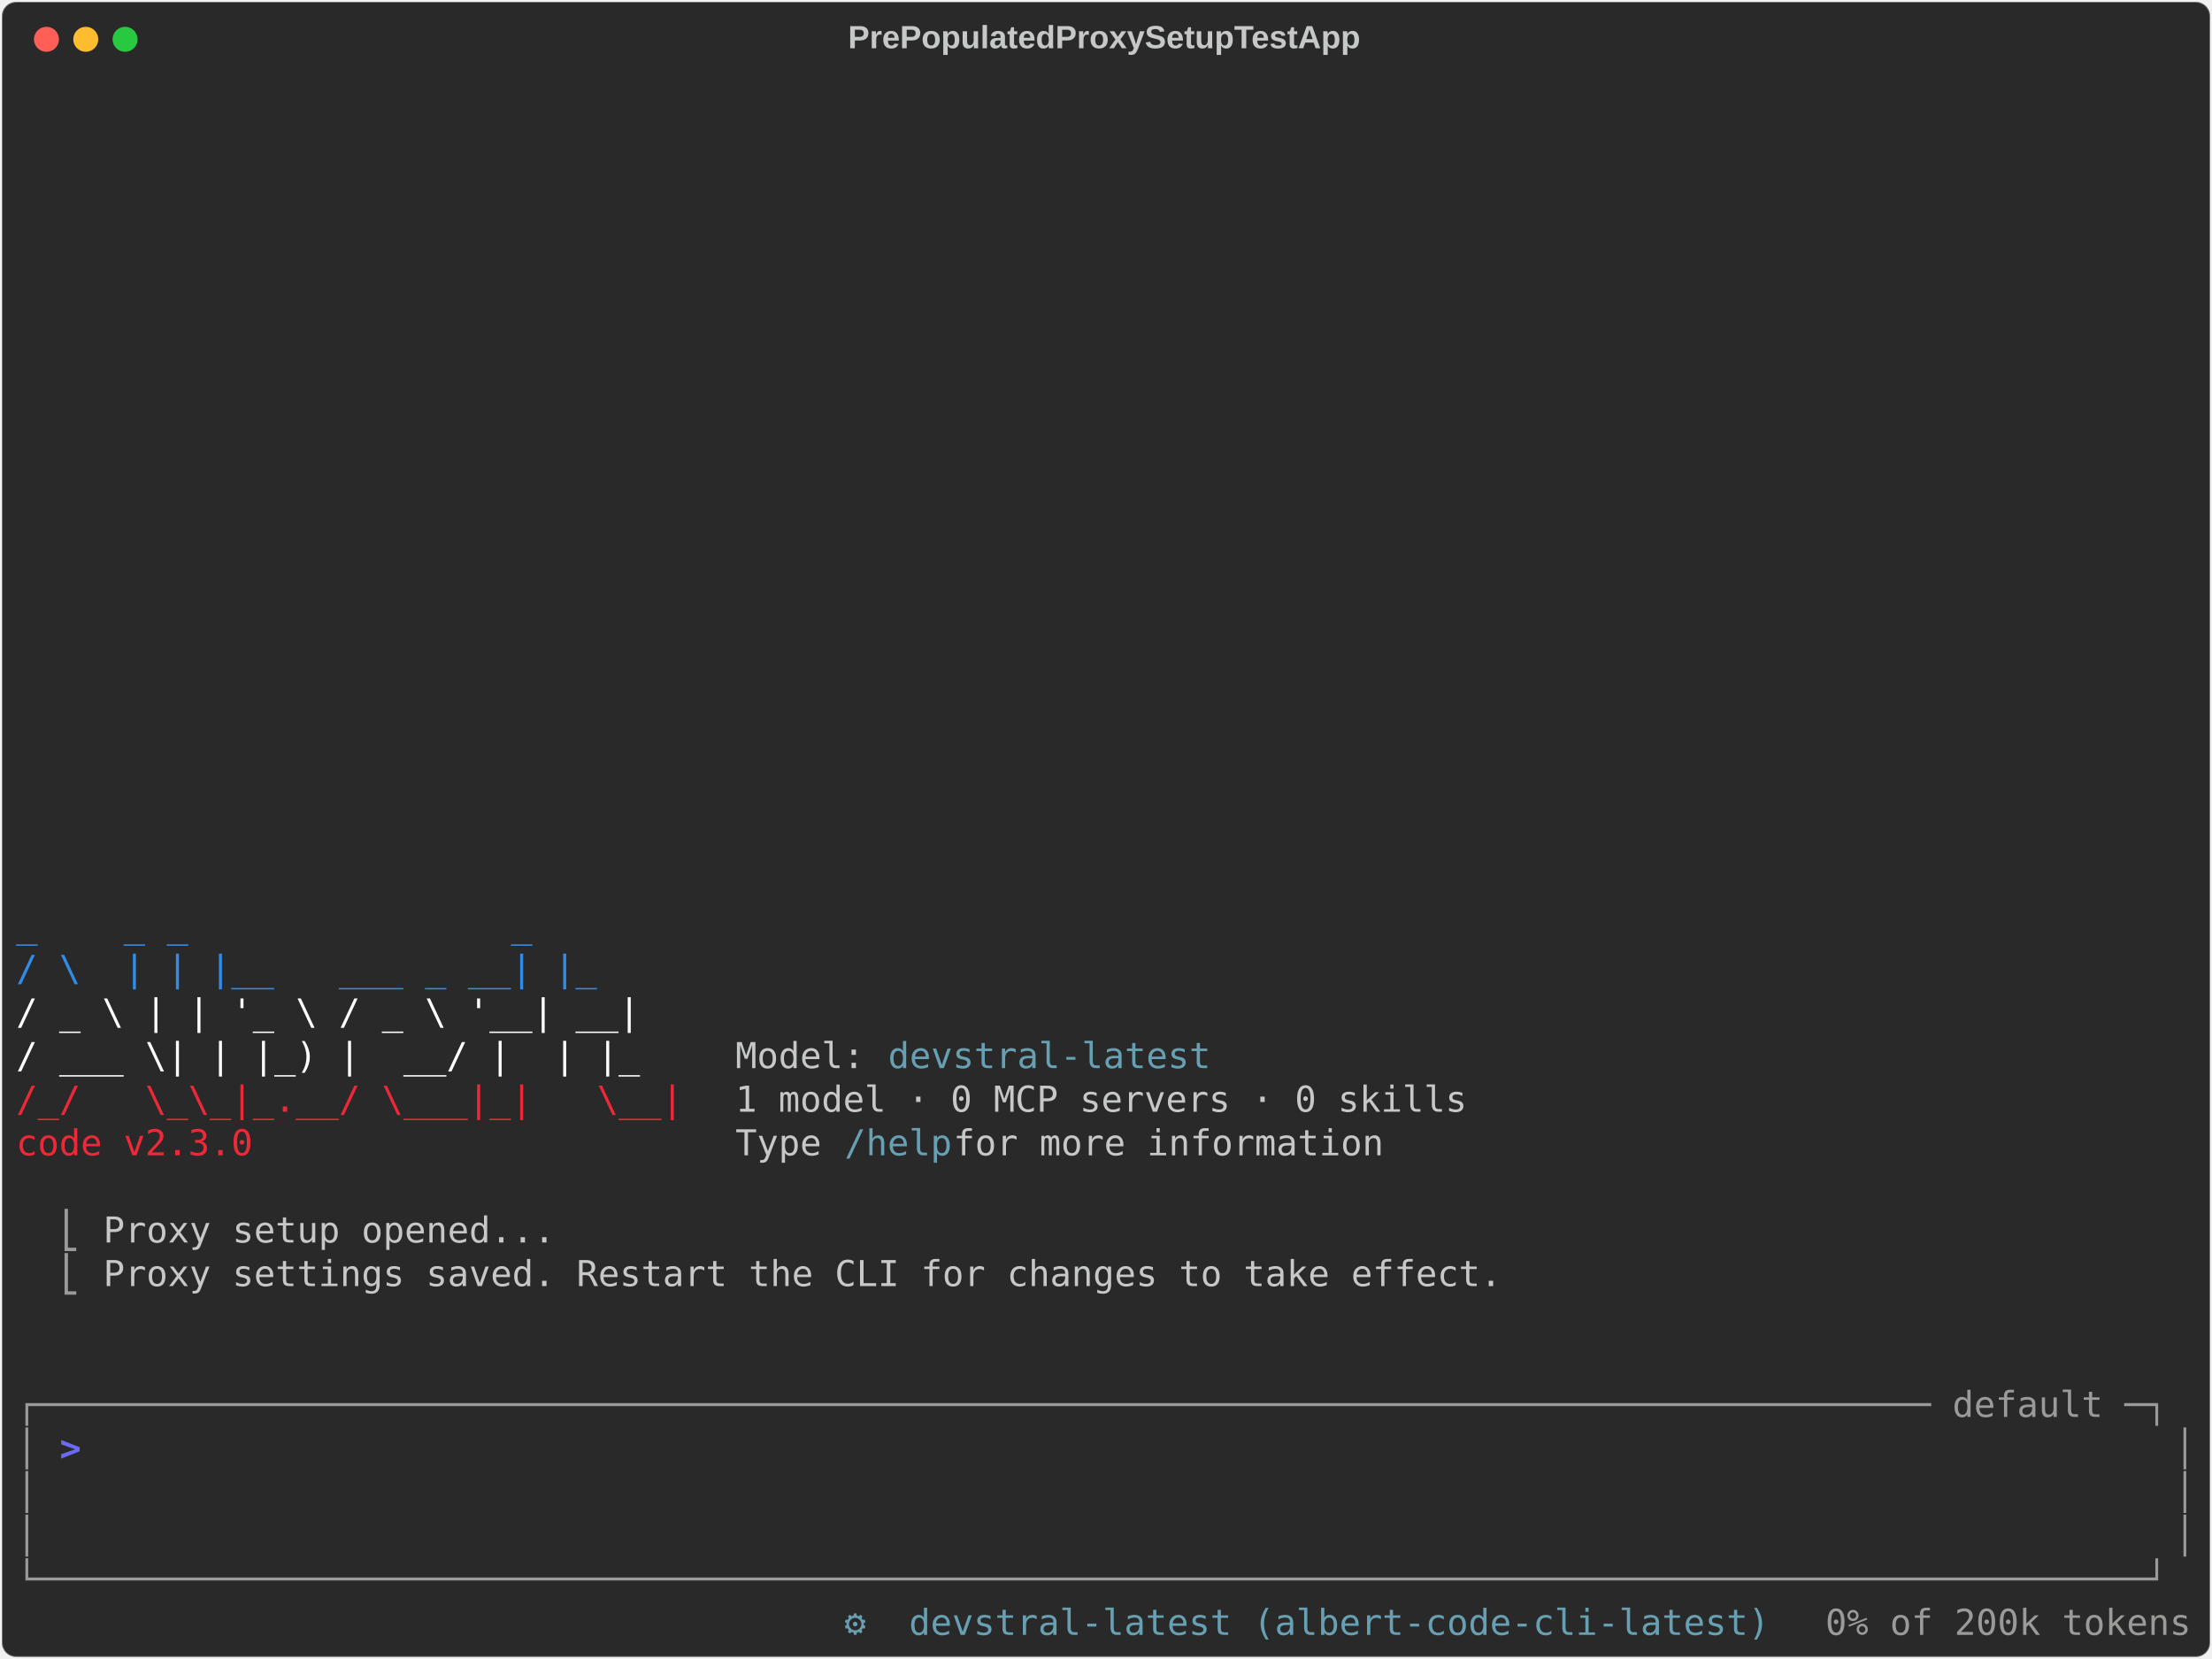
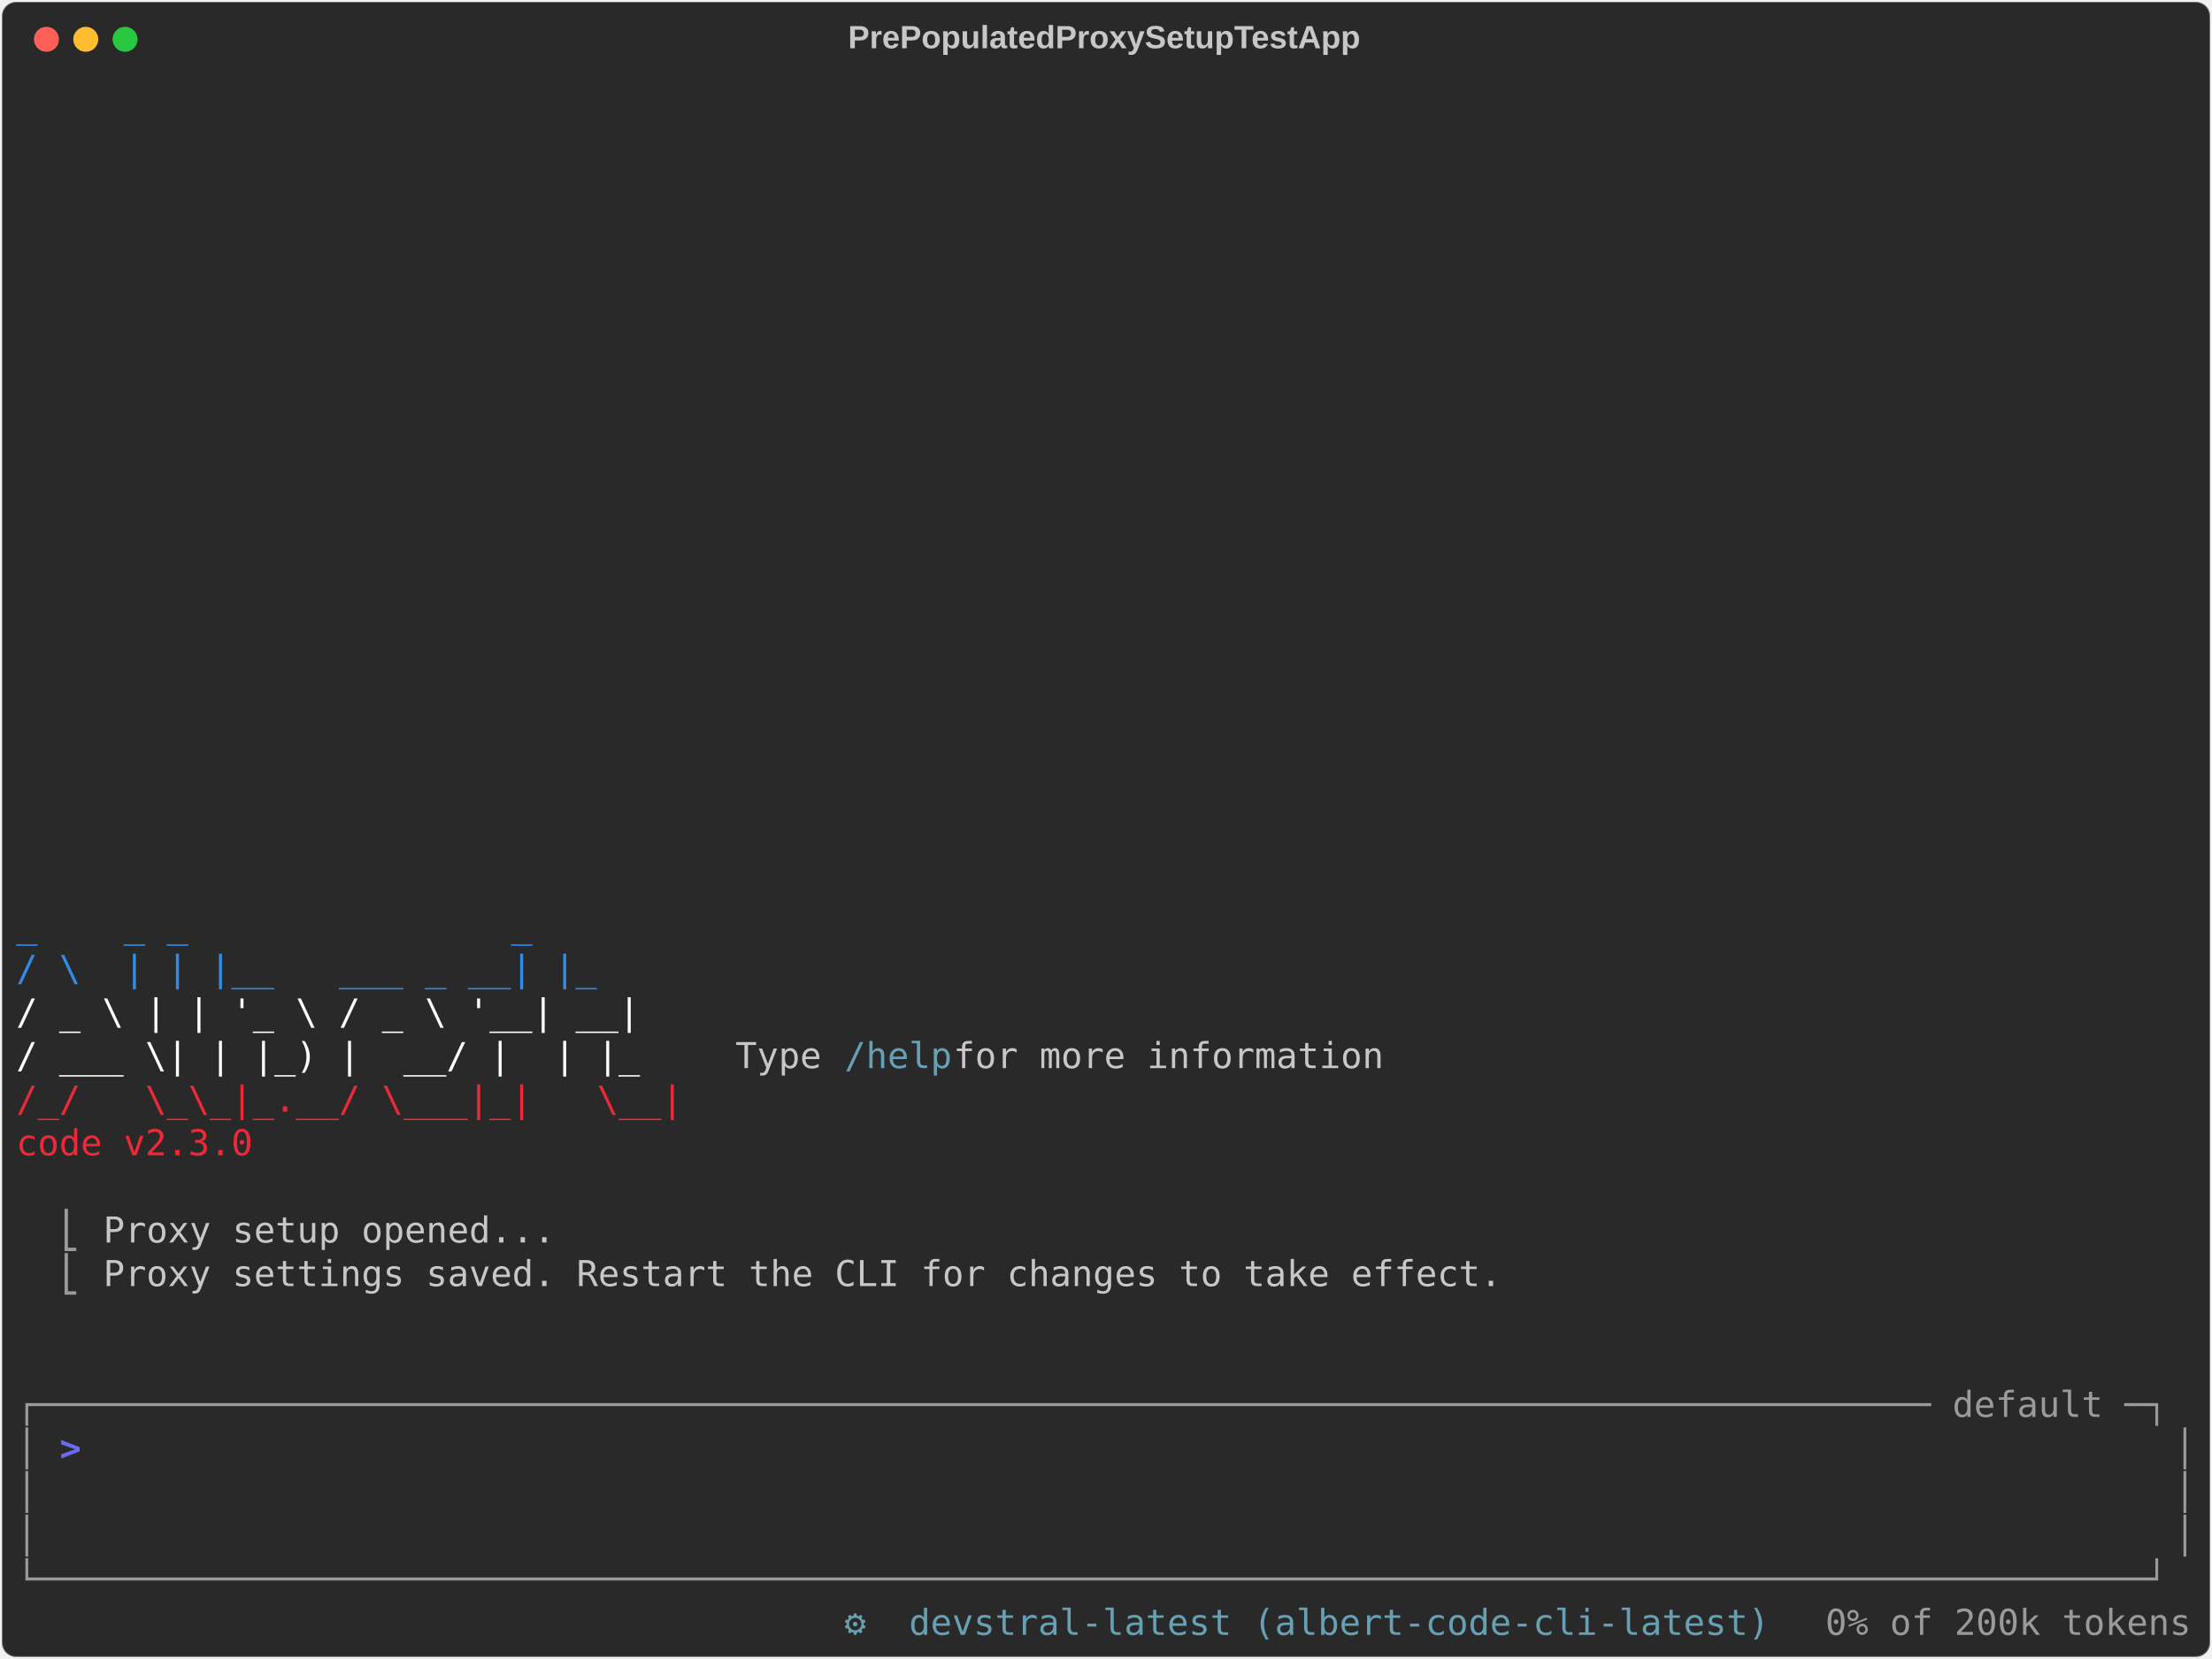
<svg xmlns="http://www.w3.org/2000/svg" class="rich-terminal" viewBox="0 0 1238 928.4">
  <style>

    @font-face {
        font-family: "Fira Code";
        src: local("FiraCode-Regular"),
                url("https://cdnjs.cloudflare.com/ajax/libs/firacode/6.2.0/woff2/FiraCode-Regular.woff2") format("woff2"),
                url("https://cdnjs.cloudflare.com/ajax/libs/firacode/6.2.0/woff/FiraCode-Regular.woff") format("woff");
        font-style: normal;
        font-weight: 400;
    }
    @font-face {
        font-family: "Fira Code";
        src: local("FiraCode-Bold"),
                url("https://cdnjs.cloudflare.com/ajax/libs/firacode/6.2.0/woff2/FiraCode-Bold.woff2") format("woff2"),
                url("https://cdnjs.cloudflare.com/ajax/libs/firacode/6.2.0/woff/FiraCode-Bold.woff") format("woff");
        font-style: bold;
        font-weight: 700;
    }

    .terminal-matrix {
        font-family: Fira Code, monospace;
        font-size: 20px;
        line-height: 24.4px;
        font-variant-east-asian: full-width;
    }

    .terminal-title {
        font-size: 18px;
        font-weight: bold;
        font-family: arial;
    }

    .terminal-r1 { fill: #c5c8c6 }
.terminal-r2 { fill: #318ce7 }
.terminal-r3 { fill: #ffffff }
.terminal-r4 { fill: #68a0b3 }
.terminal-r5 { fill: #ed2939 }
.terminal-r6 { fill: #9a9b99 }
.terminal-r7 { fill: #6a6af4;font-weight: bold }
    </style>
  <defs>
    <clipPath id="terminal-clip-terminal">
      <rect x="0" y="0" width="1219.0" height="877.4" />
    </clipPath>
    <clipPath id="terminal-line-0">
      <rect x="0" y="1.5" width="1220" height="24.65" />
    </clipPath>
    <clipPath id="terminal-line-1">
      <rect x="0" y="25.9" width="1220" height="24.65" />
    </clipPath>
    <clipPath id="terminal-line-2">
      <rect x="0" y="50.3" width="1220" height="24.65" />
    </clipPath>
    <clipPath id="terminal-line-3">
      <rect x="0" y="74.7" width="1220" height="24.65" />
    </clipPath>
    <clipPath id="terminal-line-4">
      <rect x="0" y="99.1" width="1220" height="24.65" />
    </clipPath>
    <clipPath id="terminal-line-5">
      <rect x="0" y="123.5" width="1220" height="24.65" />
    </clipPath>
    <clipPath id="terminal-line-6">
      <rect x="0" y="147.9" width="1220" height="24.65" />
    </clipPath>
    <clipPath id="terminal-line-7">
      <rect x="0" y="172.3" width="1220" height="24.65" />
    </clipPath>
    <clipPath id="terminal-line-8">
      <rect x="0" y="196.7" width="1220" height="24.65" />
    </clipPath>
    <clipPath id="terminal-line-9">
      <rect x="0" y="221.1" width="1220" height="24.65" />
    </clipPath>
    <clipPath id="terminal-line-10">
      <rect x="0" y="245.5" width="1220" height="24.65" />
    </clipPath>
    <clipPath id="terminal-line-11">
      <rect x="0" y="269.9" width="1220" height="24.65" />
    </clipPath>
    <clipPath id="terminal-line-12">
      <rect x="0" y="294.3" width="1220" height="24.65" />
    </clipPath>
    <clipPath id="terminal-line-13">
      <rect x="0" y="318.7" width="1220" height="24.65" />
    </clipPath>
    <clipPath id="terminal-line-14">
      <rect x="0" y="343.1" width="1220" height="24.65" />
    </clipPath>
    <clipPath id="terminal-line-15">
      <rect x="0" y="367.5" width="1220" height="24.65" />
    </clipPath>
    <clipPath id="terminal-line-16">
      <rect x="0" y="391.9" width="1220" height="24.65" />
    </clipPath>
    <clipPath id="terminal-line-17">
      <rect x="0" y="416.3" width="1220" height="24.65" />
    </clipPath>
    <clipPath id="terminal-line-18">
      <rect x="0" y="440.7" width="1220" height="24.65" />
    </clipPath>
    <clipPath id="terminal-line-19">
      <rect x="0" y="465.1" width="1220" height="24.65" />
    </clipPath>
    <clipPath id="terminal-line-20">
      <rect x="0" y="489.5" width="1220" height="24.65" />
    </clipPath>
    <clipPath id="terminal-line-21">
      <rect x="0" y="513.9" width="1220" height="24.65" />
    </clipPath>
    <clipPath id="terminal-line-22">
      <rect x="0" y="538.3" width="1220" height="24.65" />
    </clipPath>
    <clipPath id="terminal-line-23">
      <rect x="0" y="562.7" width="1220" height="24.65" />
    </clipPath>
    <clipPath id="terminal-line-24">
      <rect x="0" y="587.1" width="1220" height="24.65" />
    </clipPath>
    <clipPath id="terminal-line-25">
      <rect x="0" y="611.5" width="1220" height="24.65" />
    </clipPath>
    <clipPath id="terminal-line-26">
      <rect x="0" y="635.9" width="1220" height="24.65" />
    </clipPath>
    <clipPath id="terminal-line-27">
      <rect x="0" y="660.3" width="1220" height="24.65" />
    </clipPath>
    <clipPath id="terminal-line-28">
      <rect x="0" y="684.7" width="1220" height="24.65" />
    </clipPath>
    <clipPath id="terminal-line-29">
      <rect x="0" y="709.1" width="1220" height="24.65" />
    </clipPath>
    <clipPath id="terminal-line-30">
      <rect x="0" y="733.5" width="1220" height="24.65" />
    </clipPath>
    <clipPath id="terminal-line-31">
      <rect x="0" y="757.9" width="1220" height="24.65" />
    </clipPath>
    <clipPath id="terminal-line-32">
      <rect x="0" y="782.3" width="1220" height="24.65" />
    </clipPath>
    <clipPath id="terminal-line-33">
      <rect x="0" y="806.7" width="1220" height="24.65" />
    </clipPath>
    <clipPath id="terminal-line-34">
      <rect x="0" y="831.1" width="1220" height="24.65" />
    </clipPath>
  </defs>
  <rect fill="#292929" stroke="rgba(255,255,255,0.35)" stroke-width="1" x="1" y="1" width="1236" height="926.4" rx="8" />
  <text class="terminal-title" fill="#c5c8c6" text-anchor="middle" x="618" y="27">PrePopulatedProxySetupTestApp</text>
  <g transform="translate(26,22)">
    <circle cx="0" cy="0" r="7" fill="#ff5f57" />
    <circle cx="22" cy="0" r="7" fill="#febc2e" />
    <circle cx="44" cy="0" r="7" fill="#28c840" />
  </g>
  <g transform="translate(9, 41)" clip-path="url(#terminal-clip-terminal)">
    <g class="terminal-matrix">
      <text class="terminal-r1" x="1220" y="20" textLength="12.2" clip-path="url(#terminal-line-0)">
</text>
      <text class="terminal-r1" x="1220" y="44.4" textLength="12.2" clip-path="url(#terminal-line-1)">
</text>
      <text class="terminal-r1" x="1220" y="68.8" textLength="12.2" clip-path="url(#terminal-line-2)">
</text>
      <text class="terminal-r1" x="1220" y="93.2" textLength="12.2" clip-path="url(#terminal-line-3)">
</text>
      <text class="terminal-r1" x="1220" y="117.6" textLength="12.2" clip-path="url(#terminal-line-4)">
</text>
      <text class="terminal-r1" x="1220" y="142" textLength="12.2" clip-path="url(#terminal-line-5)">
</text>
      <text class="terminal-r1" x="1220" y="166.4" textLength="12.2" clip-path="url(#terminal-line-6)">
</text>
      <text class="terminal-r1" x="1220" y="190.8" textLength="12.2" clip-path="url(#terminal-line-7)">
</text>
      <text class="terminal-r1" x="1220" y="215.2" textLength="12.2" clip-path="url(#terminal-line-8)">
</text>
      <text class="terminal-r1" x="1220" y="239.6" textLength="12.2" clip-path="url(#terminal-line-9)">
</text>
      <text class="terminal-r1" x="1220" y="264" textLength="12.2" clip-path="url(#terminal-line-10)">
</text>
      <text class="terminal-r1" x="1220" y="288.4" textLength="12.2" clip-path="url(#terminal-line-11)">
</text>
      <text class="terminal-r1" x="1220" y="312.8" textLength="12.2" clip-path="url(#terminal-line-12)">
</text>
      <text class="terminal-r1" x="1220" y="337.2" textLength="12.2" clip-path="url(#terminal-line-13)">
</text>
      <text class="terminal-r1" x="1220" y="361.6" textLength="12.2" clip-path="url(#terminal-line-14)">
</text>
      <text class="terminal-r1" x="1220" y="386" textLength="12.2" clip-path="url(#terminal-line-15)">
</text>
      <text class="terminal-r1" x="1220" y="410.4" textLength="12.2" clip-path="url(#terminal-line-16)">
</text>
      <text class="terminal-r1" x="1220" y="434.8" textLength="12.2" clip-path="url(#terminal-line-17)">
</text>
      <text class="terminal-r1" x="1220" y="459.2" textLength="12.2" clip-path="url(#terminal-line-18)">
</text>
      <text class="terminal-r2" x="0" y="483.6" textLength="378.2" clip-path="url(#terminal-line-19)">    _    _ _               _   </text>
      <text class="terminal-r1" x="1220" y="483.6" textLength="12.2" clip-path="url(#terminal-line-19)">
</text>
      <text class="terminal-r2" x="0" y="508" textLength="378.2" clip-path="url(#terminal-line-20)">   / \  | | |__   ___ _ __| |_ </text>
      <text class="terminal-r1" x="1220" y="508" textLength="12.2" clip-path="url(#terminal-line-20)">
</text>
      <text class="terminal-r3" x="0" y="532.4" textLength="378.2" clip-path="url(#terminal-line-21)">  / _ \ | | '_ \ / _ \ '__| __|</text>
      <text class="terminal-r1" x="1220" y="532.4" textLength="12.2" clip-path="url(#terminal-line-21)">
</text>
      <text class="terminal-r3" x="0" y="556.8" textLength="378.2" clip-path="url(#terminal-line-22)"> / ___ \| | |_) |  __/ |  | |_ </text>
-       <text class="terminal-r1" x="402.6" y="556.8" textLength="85.4" clip-path="url(#terminal-line-22)">Model: </text>
-       <text class="terminal-r4" x="488" y="556.8" textLength="183" clip-path="url(#terminal-line-22)">devstral-latest</text>
+       <text class="terminal-r1" x="402.6" y="556.8" textLength="61" clip-path="url(#terminal-line-22)">Type </text>
+       <text class="terminal-r4" x="463.6" y="556.8" textLength="61" clip-path="url(#terminal-line-22)">/help</text>
+       <text class="terminal-r1" x="524.6" y="556.8" textLength="256.2" clip-path="url(#terminal-line-22)"> for more information</text>
      <text class="terminal-r1" x="1220" y="556.8" textLength="12.2" clip-path="url(#terminal-line-22)">
</text>
      <text class="terminal-r5" x="0" y="581.2" textLength="378.2" clip-path="url(#terminal-line-23)">/_/   \_\_|_.__/ \___|_|   \__|</text>
-       <text class="terminal-r1" x="402.6" y="581.2" textLength="414.8" clip-path="url(#terminal-line-23)">1 model · 0 MCP servers · 0 skills</text>
      <text class="terminal-r1" x="1220" y="581.2" textLength="12.2" clip-path="url(#terminal-line-23)">
</text>
      <text class="terminal-r5" x="0" y="605.6" textLength="353.8" clip-path="url(#terminal-line-24)">                  code v2.3.0</text>
-       <text class="terminal-r1" x="402.6" y="605.6" textLength="61" clip-path="url(#terminal-line-24)">Type </text>
-       <text class="terminal-r4" x="463.6" y="605.6" textLength="61" clip-path="url(#terminal-line-24)">/help</text>
-       <text class="terminal-r1" x="524.6" y="605.6" textLength="256.2" clip-path="url(#terminal-line-24)"> for more information</text>
      <text class="terminal-r1" x="1220" y="605.6" textLength="12.2" clip-path="url(#terminal-line-24)">
</text>
      <text class="terminal-r1" x="1220" y="630" textLength="12.2" clip-path="url(#terminal-line-25)">
</text>
      <text class="terminal-r6" x="24.4" y="654.4" textLength="12.2" clip-path="url(#terminal-line-26)">⎣</text>
      <text class="terminal-r1" x="48.8" y="654.4" textLength="256.2" clip-path="url(#terminal-line-26)">Proxy setup opened...</text>
      <text class="terminal-r1" x="1220" y="654.4" textLength="12.2" clip-path="url(#terminal-line-26)">
</text>
      <text class="terminal-r6" x="24.4" y="678.8" textLength="12.2" clip-path="url(#terminal-line-27)">⎣</text>
      <text class="terminal-r1" x="48.8" y="678.8" textLength="793" clip-path="url(#terminal-line-27)">Proxy settings saved. Restart the CLI for changes to take effect.</text>
      <text class="terminal-r1" x="1220" y="678.8" textLength="12.2" clip-path="url(#terminal-line-27)">
</text>
      <text class="terminal-r1" x="1220" y="703.2" textLength="12.2" clip-path="url(#terminal-line-28)">
</text>
      <text class="terminal-r1" x="1220" y="727.6" textLength="12.2" clip-path="url(#terminal-line-29)">
</text>
      <text class="terminal-r6" x="0" y="752" textLength="1220" clip-path="url(#terminal-line-30)">┌──────────────────────────────────────────────────────────────────────────────────────── default ─┐</text>
      <text class="terminal-r1" x="1220" y="752" textLength="12.2" clip-path="url(#terminal-line-30)">
</text>
      <text class="terminal-r6" x="0" y="776.4" textLength="12.2" clip-path="url(#terminal-line-31)">│</text>
      <text class="terminal-r7" x="24.4" y="776.4" textLength="12.2" clip-path="url(#terminal-line-31)">&gt;</text>
      <text class="terminal-r6" x="1207.8" y="776.4" textLength="12.2" clip-path="url(#terminal-line-31)">│</text>
      <text class="terminal-r1" x="1220" y="776.4" textLength="12.2" clip-path="url(#terminal-line-31)">
</text>
      <text class="terminal-r6" x="0" y="800.8" textLength="12.2" clip-path="url(#terminal-line-32)">│</text>
      <text class="terminal-r6" x="1207.8" y="800.8" textLength="12.2" clip-path="url(#terminal-line-32)">│</text>
      <text class="terminal-r1" x="1220" y="800.8" textLength="12.2" clip-path="url(#terminal-line-32)">
</text>
      <text class="terminal-r6" x="0" y="825.2" textLength="12.2" clip-path="url(#terminal-line-33)">│</text>
      <text class="terminal-r6" x="1207.8" y="825.2" textLength="12.2" clip-path="url(#terminal-line-33)">│</text>
      <text class="terminal-r1" x="1220" y="825.2" textLength="12.2" clip-path="url(#terminal-line-33)">
</text>
      <text class="terminal-r6" x="0" y="849.6" textLength="1220" clip-path="url(#terminal-line-34)">└──────────────────────────────────────────────────────────────────────────────────────────────────┘</text>
      <text class="terminal-r1" x="1220" y="849.6" textLength="12.2" clip-path="url(#terminal-line-34)">
</text>
      <text class="terminal-r4" x="463.6" y="874" textLength="524.6" clip-path="url(#terminal-line-35)">⚙  devstral-latest (albert-code-cli-latest)</text>
      <text class="terminal-r6" x="1012.6" y="874" textLength="207.4" clip-path="url(#terminal-line-35)">0% of 200k tokens</text>
    </g>
  </g>
</svg>
